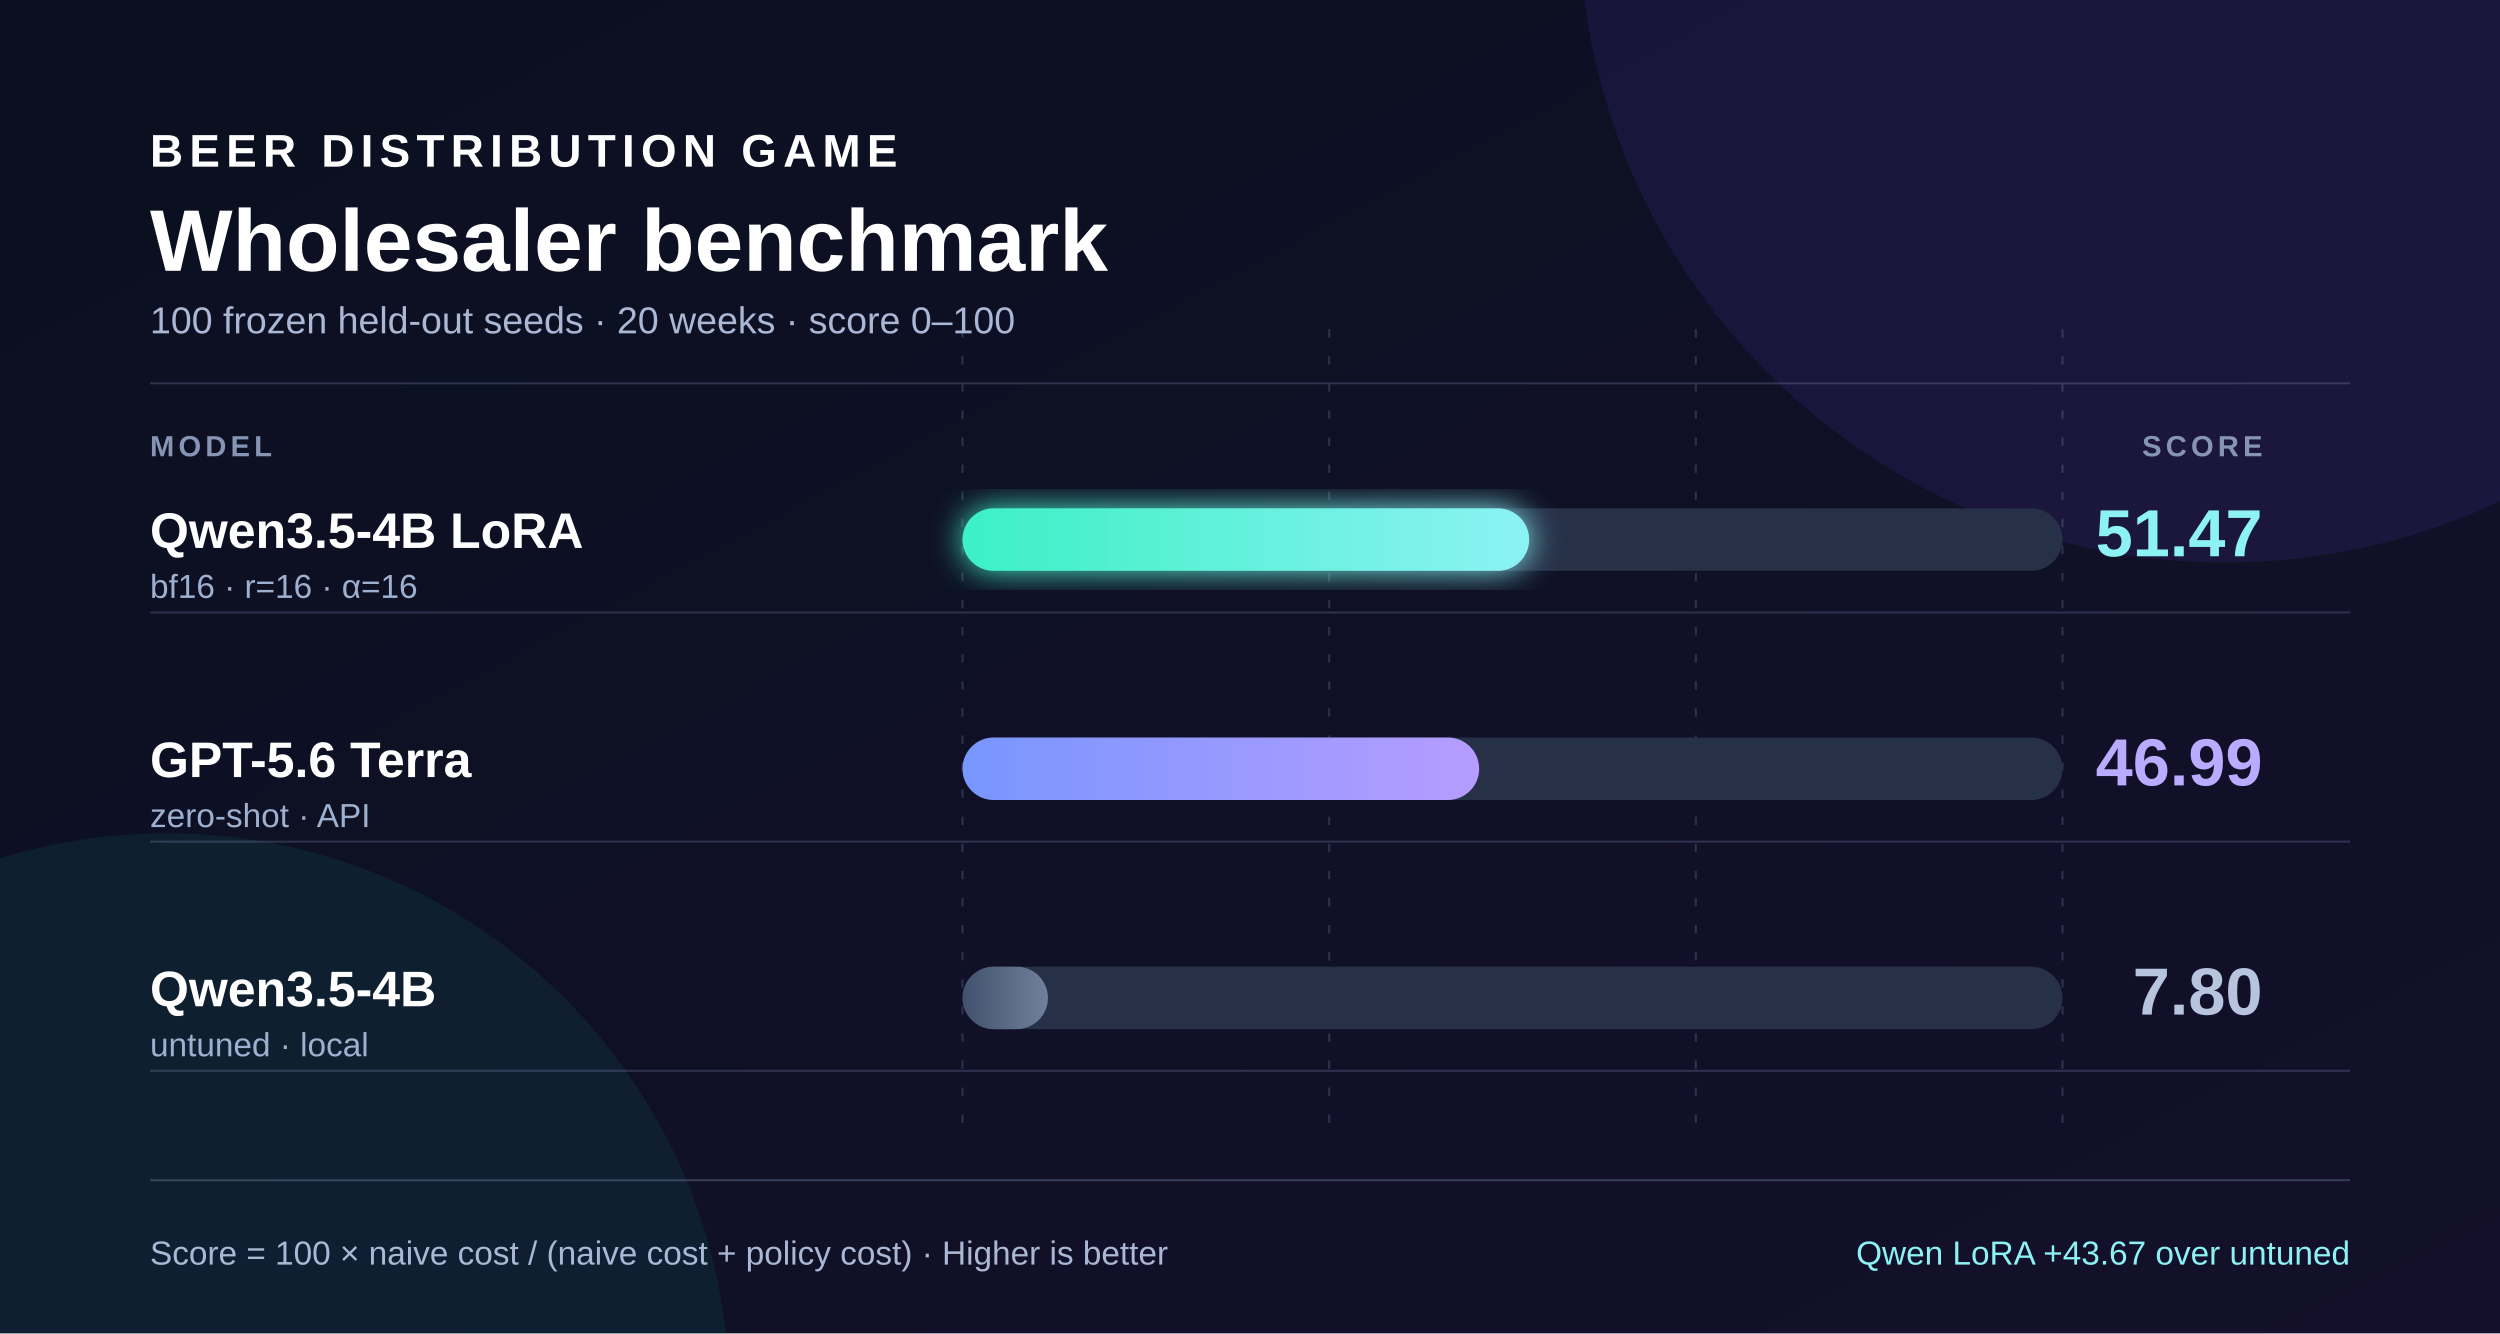
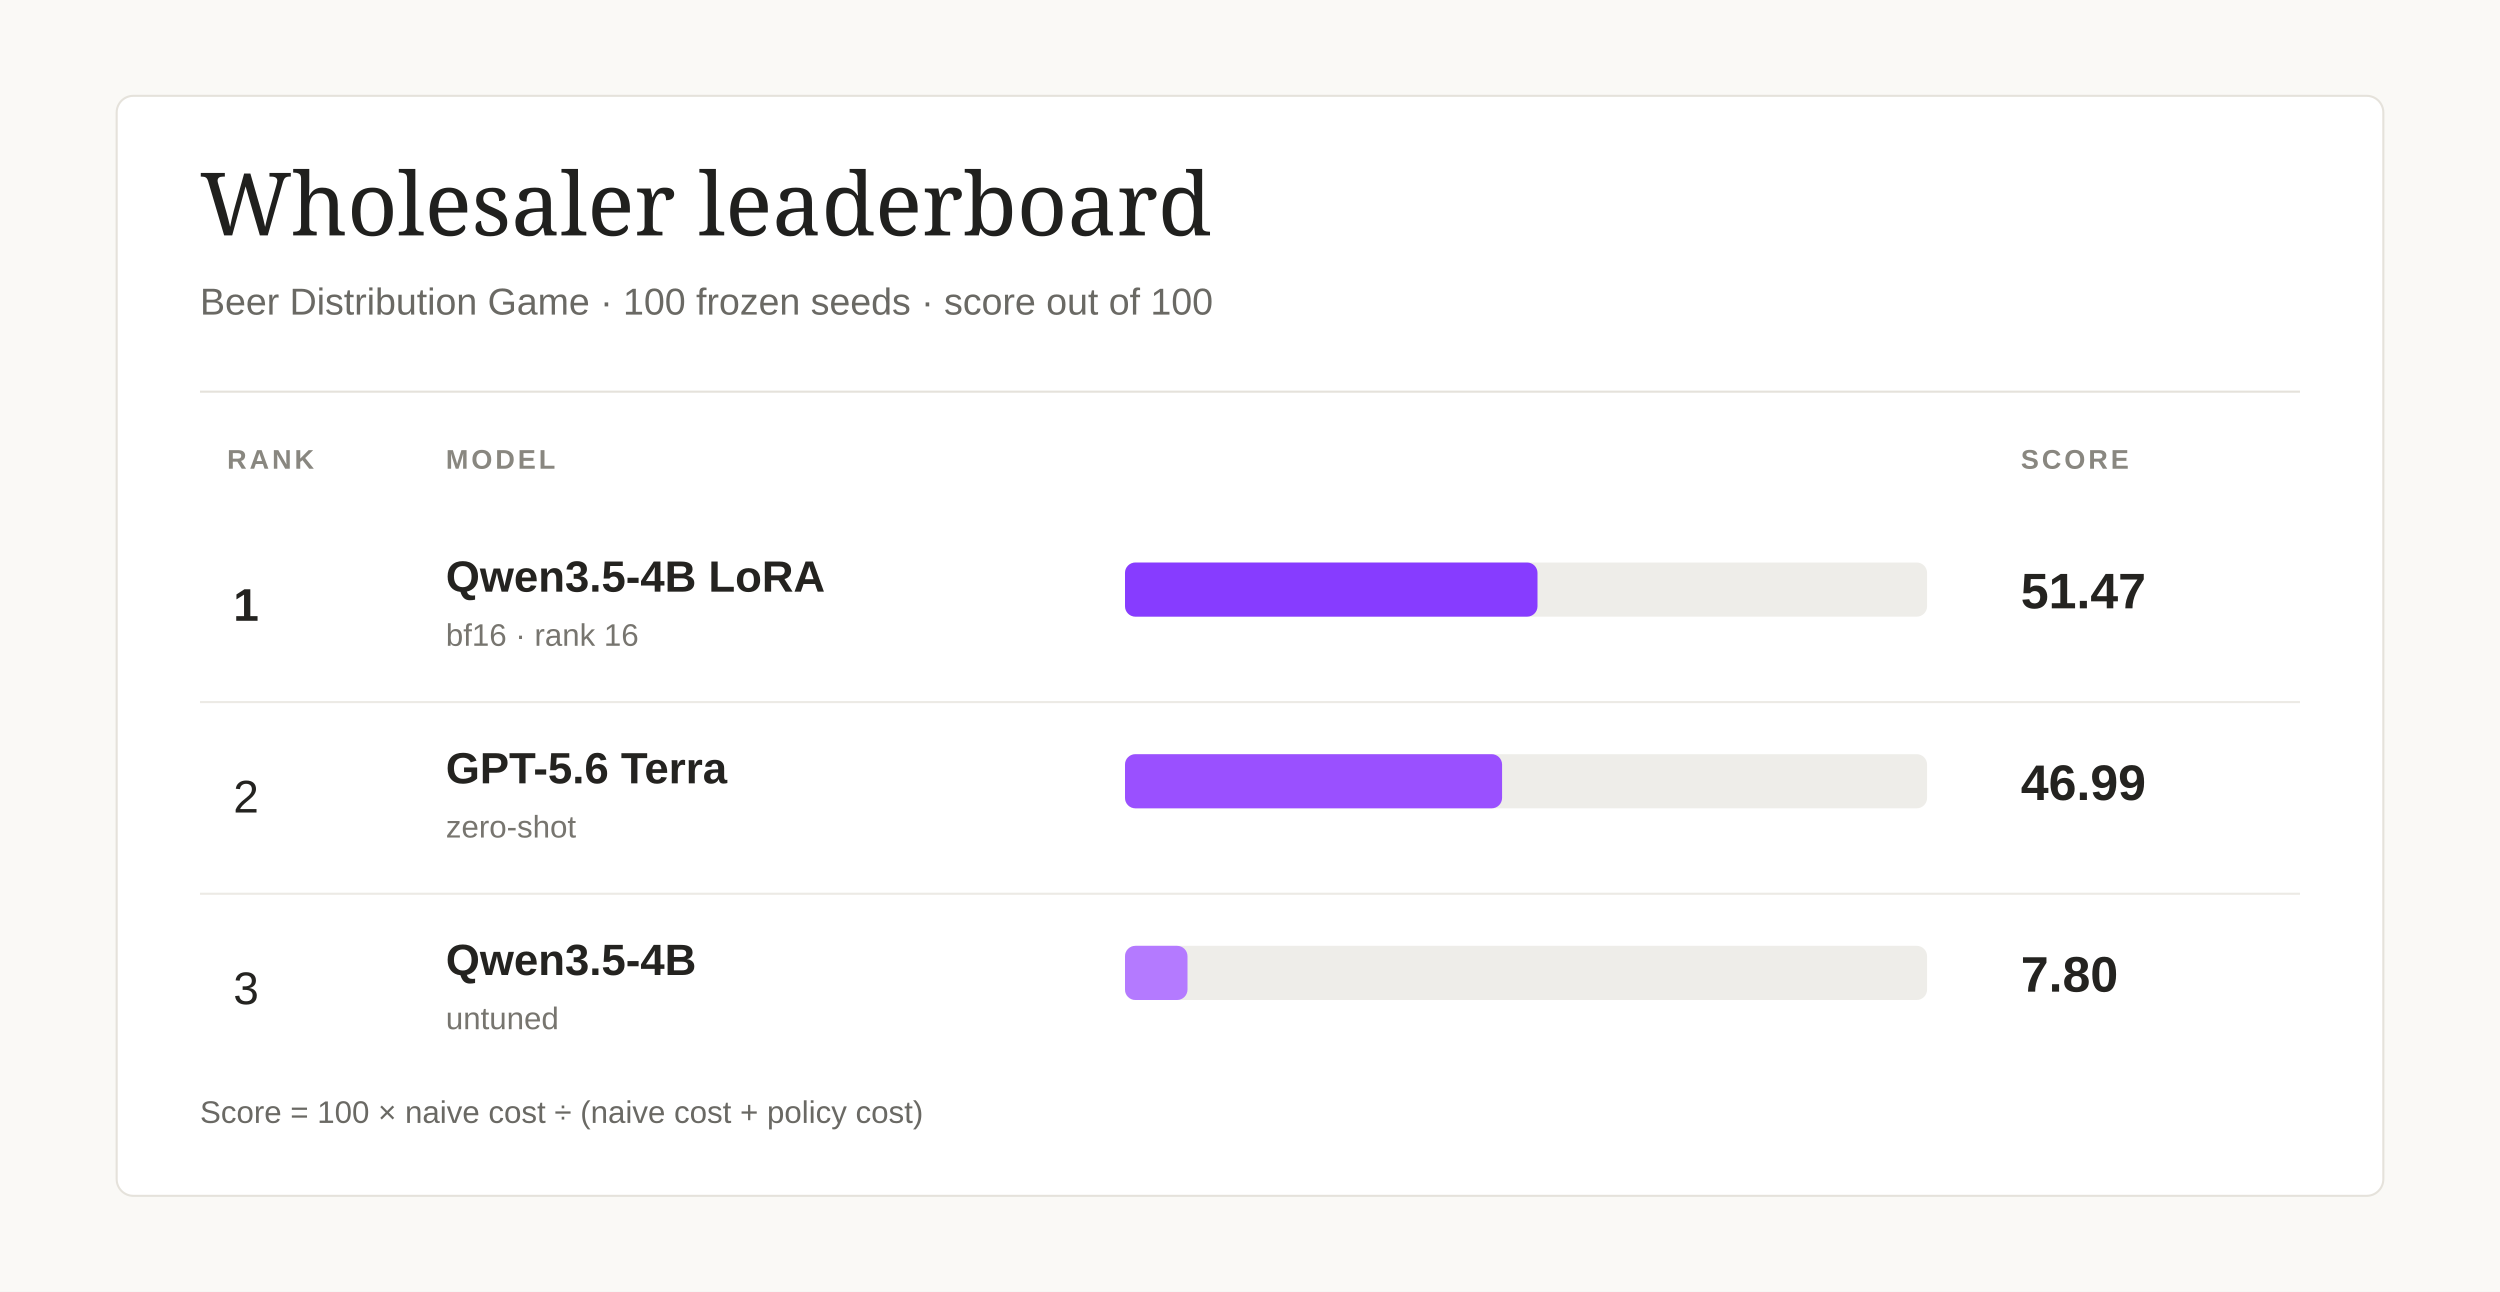
- <svg xmlns="http://www.w3.org/2000/svg" width="1200" height="640" viewBox="0 0 1200 640" role="img" aria-labelledby="title desc">
-   <defs>
-     <linearGradient id="bg" x1="0" x2="1" y1="0" y2="1">
-       <stop offset="0" stop-color="#0a1020" />
-       <stop offset="1" stop-color="#14102b" />
-     </linearGradient>
-     <linearGradient id="lora" x1="0" x2="1">
-       <stop offset="0" stop-color="#3cf0c5" />
-       <stop offset="1" stop-color="#8cf2f4" />
-     </linearGradient>
-     <linearGradient id="terra" x1="0" x2="1">
-       <stop offset="0" stop-color="#7896ff" />
-       <stop offset="1" stop-color="#b69cff" />
-     </linearGradient>
-     <linearGradient id="base" x1="0" x2="1">
-       <stop offset="0" stop-color="#41506c" />
-       <stop offset="1" stop-color="#71809d" />
-     </linearGradient>
-     <filter id="glow" x="-10%" y="-30%" width="120%" height="160%">
-       <feGaussianBlur stdDeviation="8" result="blur" />
-       <feMerge>
-         <feMergeNode in="blur" />
-         <feMergeNode in="SourceGraphic" />
-       </feMerge>
-     </filter>
-   </defs>
-   <rect width="1200" height="640" fill="url(#bg)" />
-   <circle cx="1068" cy="-40" r="310" fill="#432e91" opacity="0.20" />
-   <circle cx="80" cy="670" r="270" fill="#0fae9d" opacity="0.10" />
-   <g opacity="0.18" stroke="#b6c6ff" stroke-width="1">
-     <path d="M72 184H1128M72 294H1128M72 404H1128M72 514H1128" />
-     <path d="M462 158V544M638 158V544M814 158V544M990 158V544" stroke-dasharray="4 9" />
+ <svg xmlns="http://www.w3.org/2000/svg" width="1200" height="620" viewBox="0 0 1200 620" role="img" aria-labelledby="title desc">
+   <rect width="1200" height="620" fill="#faf9f6" />
+   <rect x="56" y="46" width="1088" height="528" rx="8" fill="#fff" stroke="#e5e2db" />
+   <text x="96" y="113" fill="#20201e" font-family="Georgia, serif" font-size="42">Wholesaler leaderboard</text>
+   <text x="96" y="151" fill="#6a6964" font-family="Arial, sans-serif" font-size="18">Beer Distribution Game · 100 frozen seeds · score out of 100</text>
+   <line x1="96" y1="188" x2="1104" y2="188" stroke="#e5e2db" />
+   <text x="109" y="225" fill="#898780" font-family="Arial, sans-serif" font-size="13" font-weight="700" letter-spacing="1.4">RANK</text>
+   <text x="214" y="225" fill="#898780" font-family="Arial, sans-serif" font-size="13" font-weight="700" letter-spacing="1.4">MODEL</text>
+   <text x="970" y="225" fill="#898780" font-family="Arial, sans-serif" font-size="13" font-weight="700" letter-spacing="1.4">SCORE</text>
+   <g font-family="Arial, sans-serif">
+     <text x="112" y="298" fill="#242320" font-size="22" font-weight="700">1</text>
+     <text x="214" y="284" fill="#242320" font-size="21" font-weight="700">Qwen3.5-4B LoRA</text>
+     <text x="214" y="310" fill="#77756f" font-size="15">bf16 · rank 16</text>
+     <rect x="540" y="270" width="385" height="26" rx="5" fill="#eeeDE9" />
+     <rect x="540" y="270" width="198" height="26" rx="5" fill="#873cff" />
+     <text x="970" y="292" fill="#242320" font-size="24" font-weight="700">51.47</text>
+     <line x1="96" y1="337" x2="1104" y2="337" stroke="#eceae5" />
+     <text x="112" y="390" fill="#242320" font-size="22">2</text>
+     <text x="214" y="376" fill="#242320" font-size="21" font-weight="700">GPT-5.6 Terra</text>
+     <text x="214" y="402" fill="#77756f" font-size="15">zero-shot</text>
+     <rect x="540" y="362" width="385" height="26" rx="5" fill="#eeeDE9" />
+     <rect x="540" y="362" width="181" height="26" rx="5" fill="#9a50ff" />
+     <text x="970" y="384" fill="#242320" font-size="24" font-weight="700">46.99</text>
+     <line x1="96" y1="429" x2="1104" y2="429" stroke="#eceae5" />
+     <text x="112" y="482" fill="#242320" font-size="22">3</text>
+     <text x="214" y="468" fill="#242320" font-size="21" font-weight="700">Qwen3.5-4B</text>
+     <text x="214" y="494" fill="#77756f" font-size="15">untuned</text>
+     <rect x="540" y="454" width="385" height="26" rx="5" fill="#eeeDE9" />
+     <rect x="540" y="454" width="30" height="26" rx="5" fill="#b47aff" />
+     <text x="970" y="476" fill="#242320" font-size="24" font-weight="700">7.80</text>
  </g>
-   <text x="72" y="80" fill="#ffffff" font-family="Arial, Helvetica, sans-serif" font-size="22" font-weight="700" letter-spacing="3">BEER DISTRIBUTION GAME</text>
-   <text x="72" y="130" fill="#ffffff" font-family="Arial, Helvetica, sans-serif" font-size="42" font-weight="700">Wholesaler benchmark</text>
-   <text x="72" y="160" fill="#aab7d5" font-family="Arial, Helvetica, sans-serif" font-size="18">100 frozen held-out seeds · 20 weeks · score 0–100</text>
-   <g font-family="Arial, Helvetica, sans-serif">
-     <text x="72" y="219" fill="#8795b5" font-size="14" font-weight="700" letter-spacing="2">MODEL</text>
-     <text x="1086" y="219" fill="#8795b5" font-size="14" font-weight="700" text-anchor="end" letter-spacing="2">SCORE</text>
-     <text x="72" y="263" fill="#ffffff" font-size="24" font-weight="700">Qwen3.5-4B LoRA</text>
-     <text x="72" y="287" fill="#9eb0cf" font-size="16">bf16 · r=16 · α=16</text>
-     <rect x="462" y="244" width="528" height="30" rx="15" fill="#263047" />
-     <rect x="462" y="244" width="272" height="30" rx="15" fill="url(#lora)" filter="url(#glow)" />
-     <text x="1086" y="267" fill="#8cf2f4" font-size="32" font-weight="700" text-anchor="end">51.47</text>
-     <text x="72" y="373" fill="#ffffff" font-size="24" font-weight="700">GPT-5.6 Terra</text>
-     <text x="72" y="397" fill="#9eb0cf" font-size="16">zero-shot · API</text>
-     <rect x="462" y="354" width="528" height="30" rx="15" fill="#263047" />
-     <rect x="462" y="354" width="248" height="30" rx="15" fill="url(#terra)" />
-     <text x="1086" y="377" fill="#b9abff" font-size="32" font-weight="700" text-anchor="end">46.99</text>
-     <text x="72" y="483" fill="#ffffff" font-size="24" font-weight="700">Qwen3.5-4B</text>
-     <text x="72" y="507" fill="#9eb0cf" font-size="16">untuned · local</text>
-     <rect x="462" y="464" width="528" height="30" rx="15" fill="#263047" />
-     <rect x="462" y="464" width="41" height="30" rx="15" fill="url(#base)" />
-     <text x="1086" y="487" fill="#b7c4dd" font-size="32" font-weight="700" text-anchor="end">7.80</text>
-   </g>
-   <rect x="72" y="566" width="1056" height="1" fill="#53617e" opacity="0.55" />
-   <text x="72" y="607" fill="#aab7d5" font-family="Arial, Helvetica, sans-serif" font-size="16">Score = 100 × naive cost / (naive cost + policy cost) · Higher is better</text>
-   <text x="1128" y="607" fill="#8cf2f4" font-family="Arial, Helvetica, sans-serif" font-size="16" text-anchor="end">Qwen LoRA +43.67 over untuned</text>
+   <text x="96" y="539" fill="#6a6964" font-family="Arial, sans-serif" font-size="15">Score = 100 × naive cost ÷ (naive cost + policy cost)</text>
</svg>
